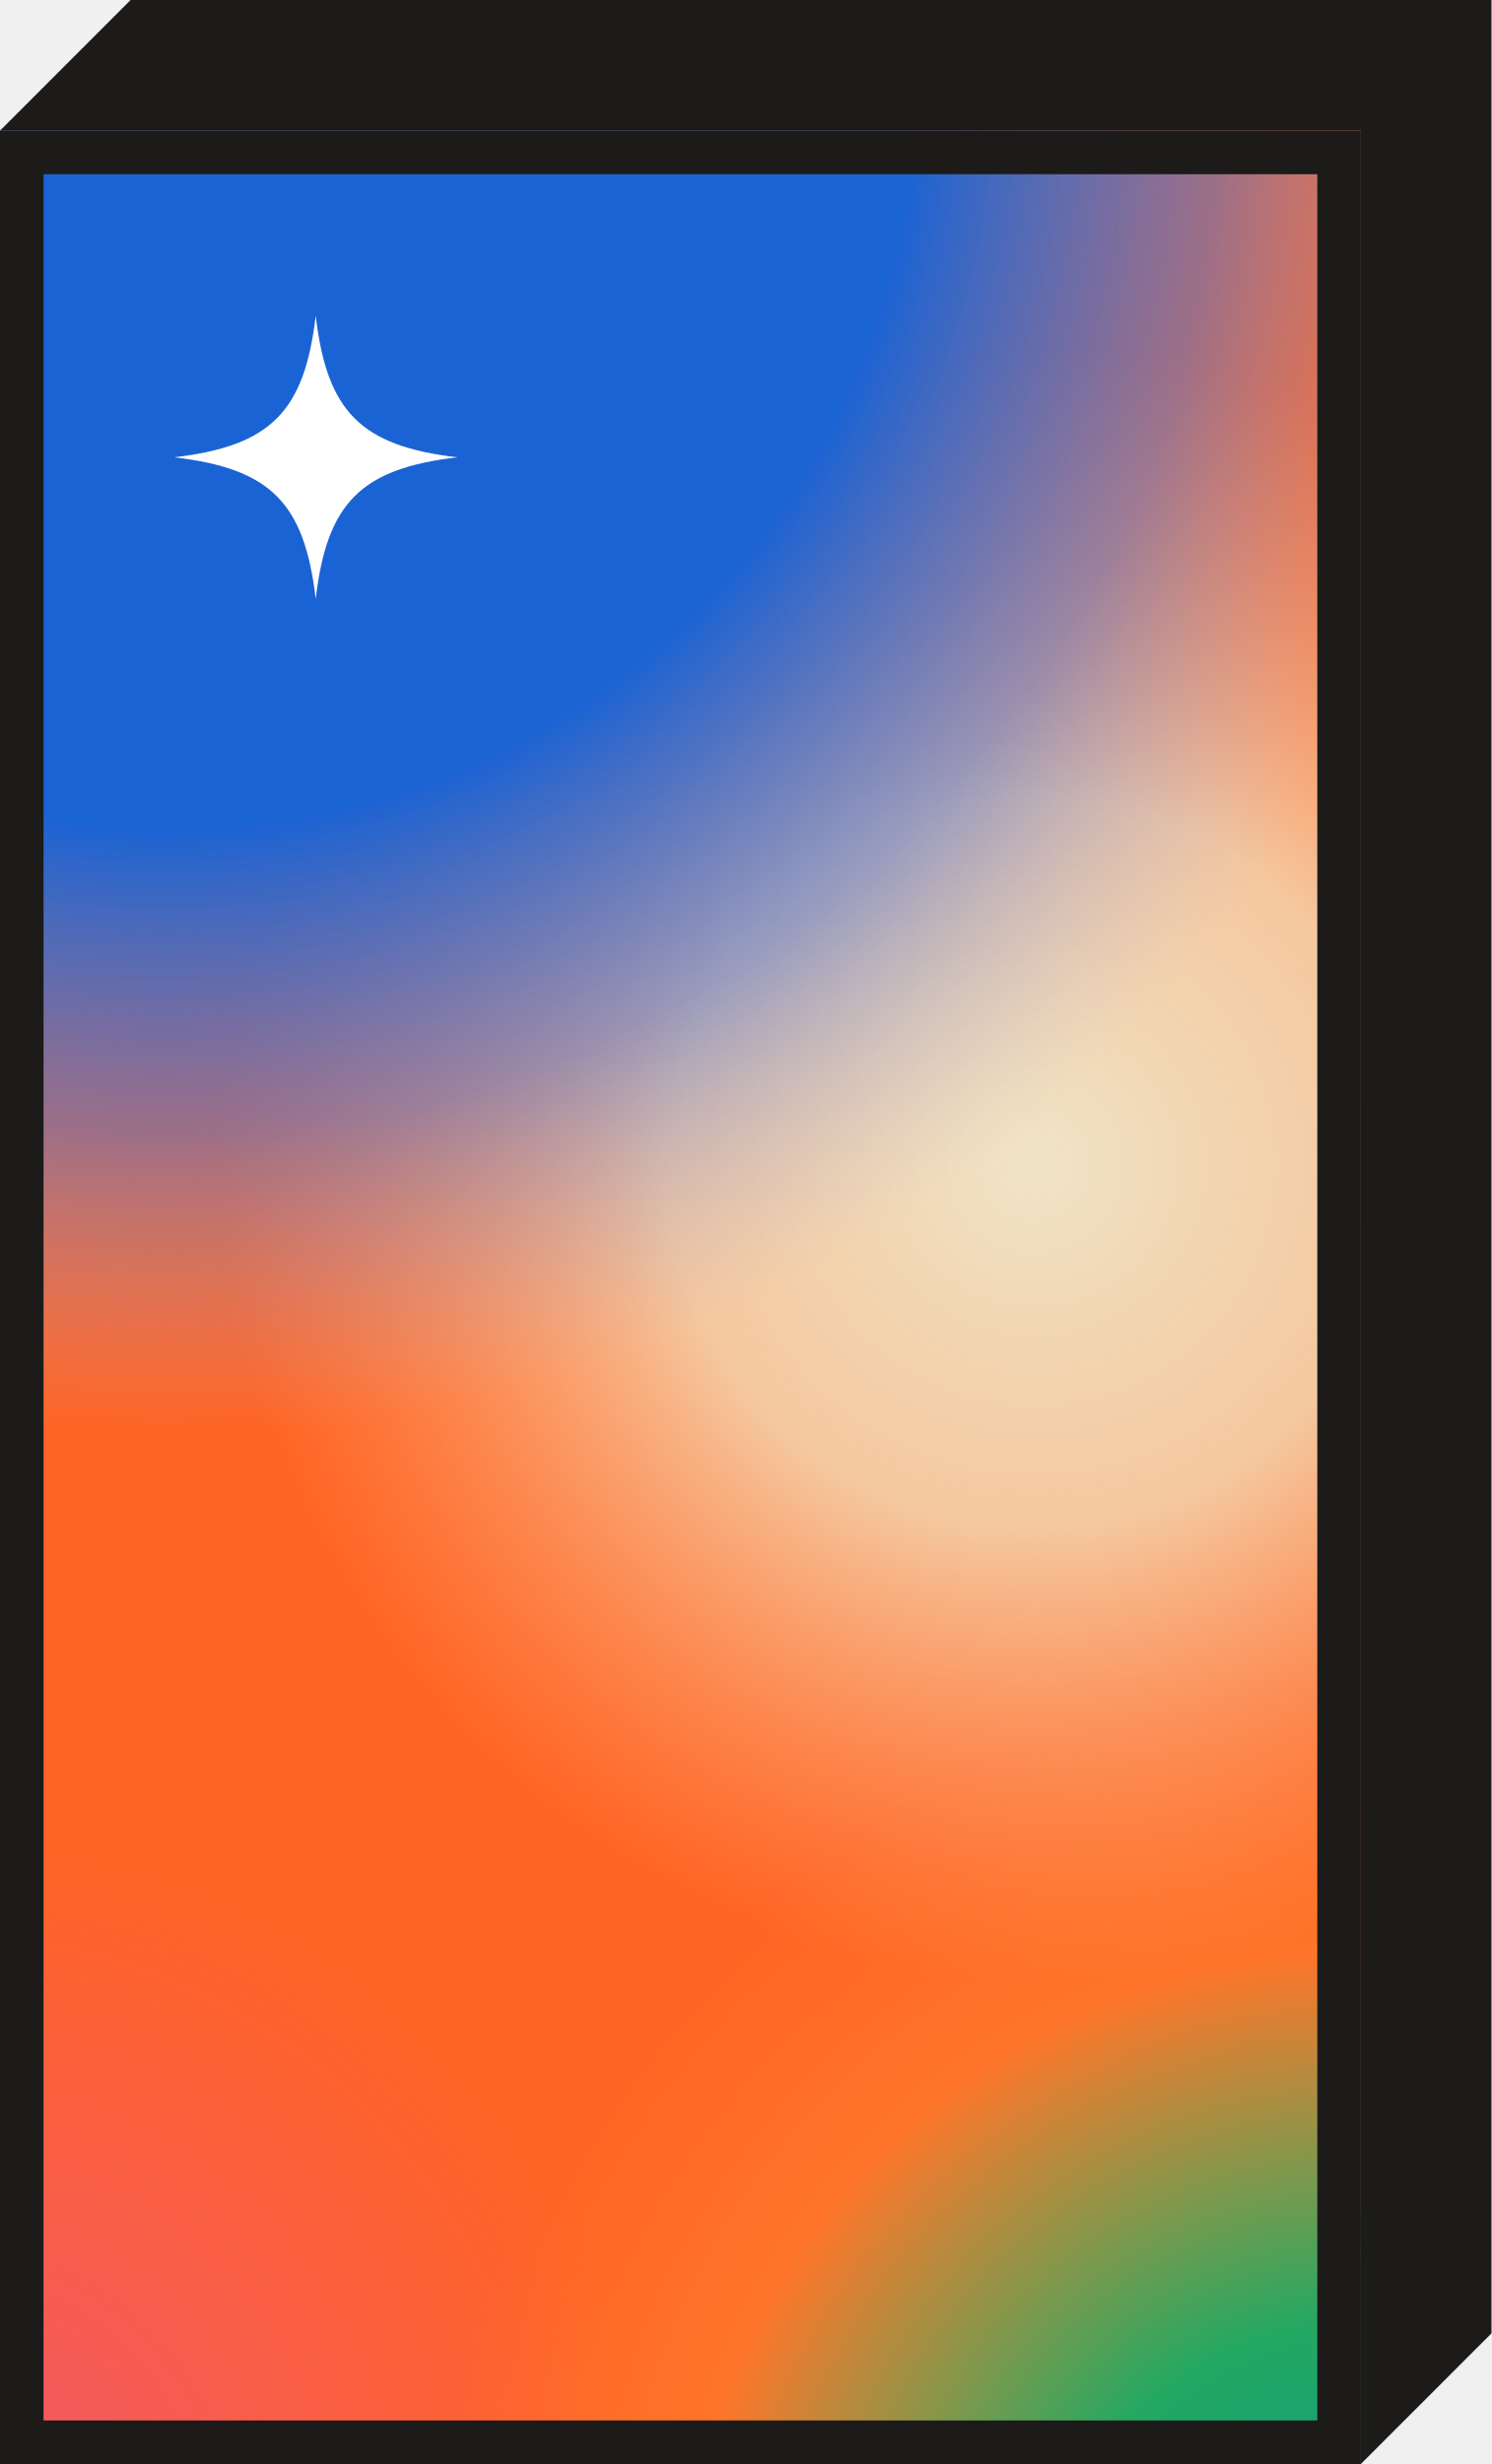
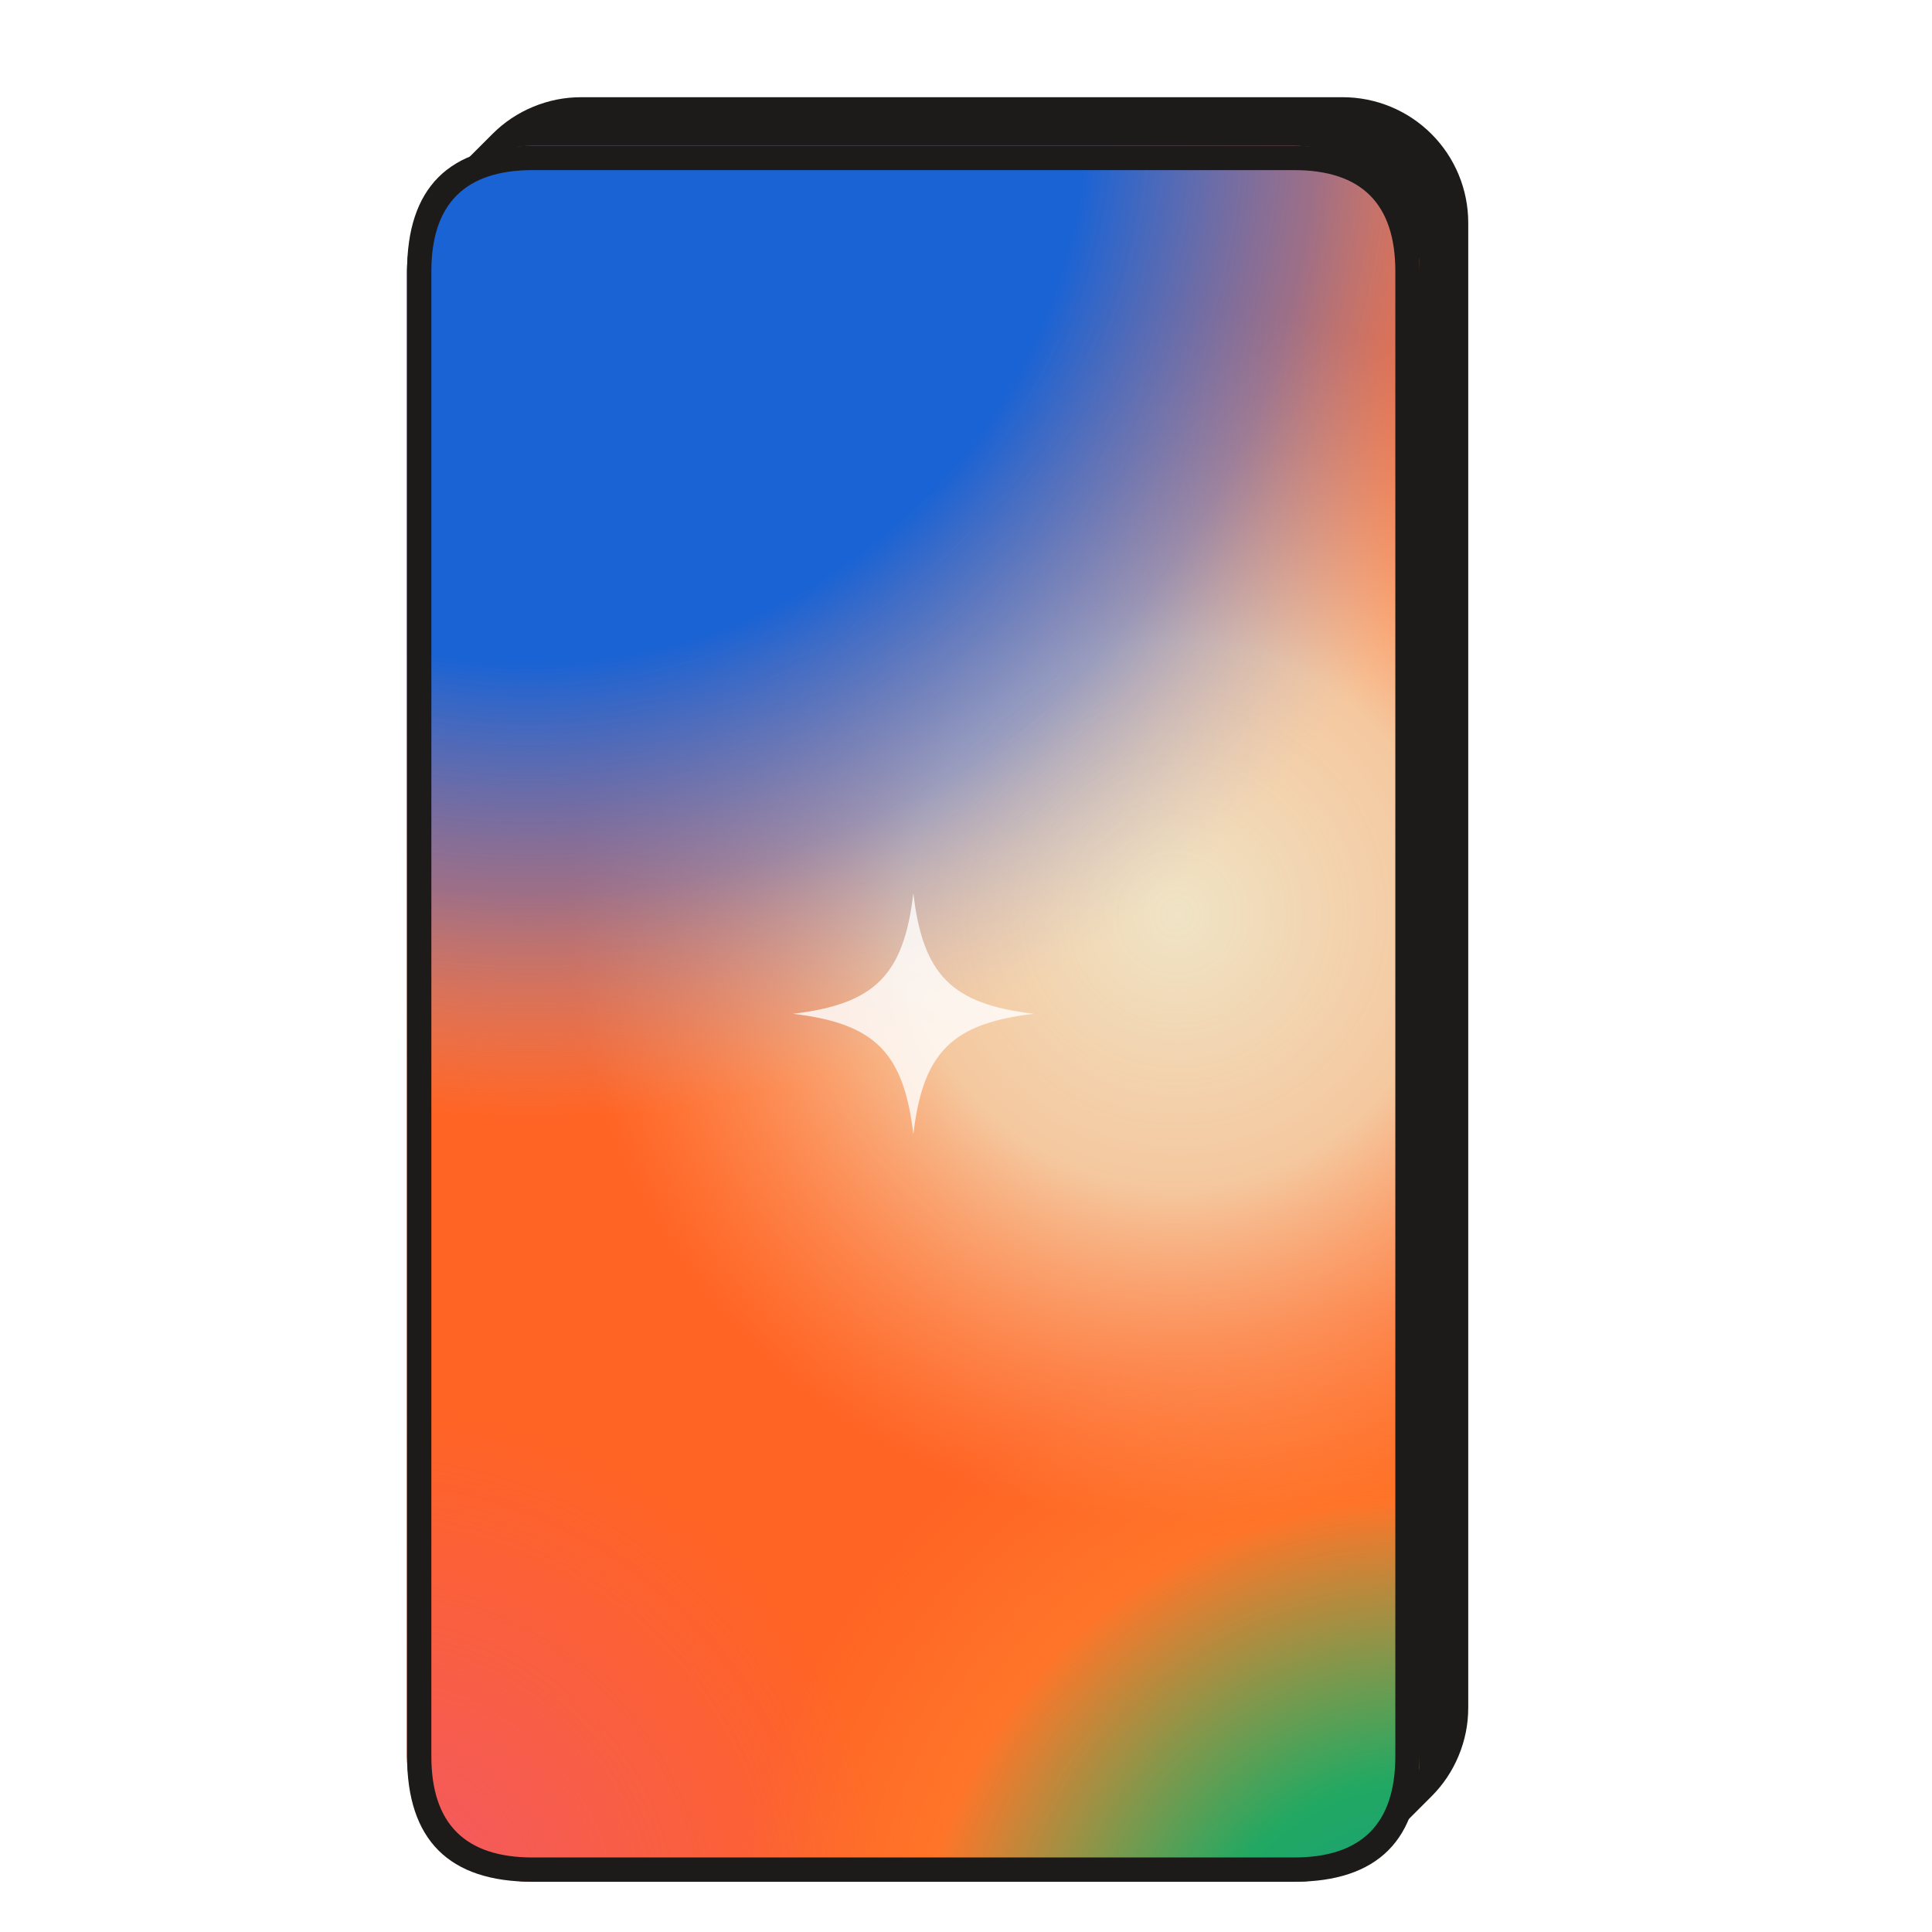
- <svg xmlns="http://www.w3.org/2000/svg" viewBox="40 46 274 452.6" width="274" height="452.6">
-   <defs>
-     <clipPath id="face">
-       <rect x="40" y="70" width="250" height="428.6" />
-     </clipPath>
-     <radialGradient id="halo" gradientUnits="userSpaceOnUse" cx="230" cy="259.8" r="150">
-       <stop offset="0" stop-color="#efe4c6" stop-opacity="1" />
-       <stop offset="0.45" stop-color="#f3d9b4" stop-opacity="0.85" />
-       <stop offset="1" stop-color="#ffae78" stop-opacity="0" />
-     </radialGradient>
-     <radialGradient id="sky" gradientUnits="userSpaceOnUse" cx="70" cy="60" r="250">
-       <stop offset="0" stop-color="#1a63d4" stop-opacity="1" />
-       <stop offset="0.55" stop-color="#1a63d4" stop-opacity="1" />
-       <stop offset="0.78" stop-color="#4f78d6" stop-opacity="0.55" />
-       <stop offset="1" stop-color="#b8b2d6" stop-opacity="0" />
-     </radialGradient>
-     <radialGradient id="rim" gradientUnits="userSpaceOnUse" cx="285" cy="523.1" r="165">
-       <stop offset="0" stop-color="#ffa03a" stop-opacity="1" />
-       <stop offset="0.6" stop-color="#ff8a30" stop-opacity="0.6" />
-       <stop offset="1" stop-color="#ff8a30" stop-opacity="0" />
-     </radialGradient>
-     <radialGradient id="pool" gradientUnits="userSpaceOnUse" cx="290" cy="529.2" r="125">
-       <stop offset="0" stop-color="#0e9b8c" stop-opacity="1" />
-       <stop offset="0.45" stop-color="#22a862" stop-opacity="1" />
-       <stop offset="1" stop-color="#22a862" stop-opacity="0" />
-     </radialGradient>
-     <radialGradient id="rose" gradientUnits="userSpaceOnUse" cx="30" cy="510.8" r="130">
-       <stop offset="0" stop-color="#ef5577" stop-opacity="0.85" />
-       <stop offset="1" stop-color="#ef5577" stop-opacity="0" />
-     </radialGradient>
-   </defs>
-   <polygon points="40,70 64,46 314,46 314,474.6 290,498.6 40,498.6" fill="#1c1b1a" />
-   <g clip-path="url(#face)">
-     <rect x="40" y="70" width="250" height="428.6" fill="#ff6424" />
-     <rect x="40" y="70" width="250" height="428.6" fill="url(#rose)" />
-     <rect x="40" y="70" width="250" height="428.6" fill="url(#rim)" />
-     <rect x="40" y="70" width="250" height="428.6" fill="url(#pool)" />
-     <rect x="40" y="70" width="250" height="428.6" fill="url(#halo)" />
-     <rect x="40" y="70" width="250" height="428.6" fill="url(#sky)" />
-   </g>
-   <rect x="44" y="74" width="242" height="420.6" fill="none" stroke="#1c1b1a" stroke-width="8" />
-   <path transform="translate(72 104) scale(0.52)" fill="#ffffff" d="M50 0 C54 34 66 46 100 50 C66 54 54 66 50 100 C46 66 34 54 0 50 C34 46 46 34 50 0Z" />
+ <svg xmlns="http://www.w3.org/2000/svg" viewBox="0 0 256 256" role="img" aria-label="Frankie Tarot">
+   <rect width="256" height="256" fill="#FFFFFF" />
+   <svg viewBox="0 0 256 256" width="256" height="256" x="0" y="0">
+     <svg viewBox="0 0 256 256" role="img" aria-label="Frankie Tarot 轻薄牌边" x="0" y="0" width="256" height="256">
+       <svg viewBox="28 34 300 477" width="256" height="256" x="0" y="0">
+         <defs>
+           <clipPath id="face">
+             <rect x="40" y="70" width="250" height="428.6" rx="31" ry="31" />
+           </clipPath>
+           <radialGradient id="halo" gradientUnits="userSpaceOnUse" cx="230" cy="259.8" r="150">
+             <stop offset="0" stop-color="#efe4c6" stop-opacity="1" />
+             <stop offset="0.45" stop-color="#f3d9b4" stop-opacity="0.85" />
+             <stop offset="1" stop-color="#ffae78" stop-opacity="0" />
+           </radialGradient>
+           <radialGradient id="sky" gradientUnits="userSpaceOnUse" cx="70" cy="60" r="250">
+             <stop offset="0" stop-color="#1a63d4" stop-opacity="1" />
+             <stop offset="0.55" stop-color="#1a63d4" stop-opacity="1" />
+             <stop offset="0.78" stop-color="#4f78d6" stop-opacity="0.55" />
+             <stop offset="1" stop-color="#b8b2d6" stop-opacity="0" />
+           </radialGradient>
+           <radialGradient id="rim" gradientUnits="userSpaceOnUse" cx="285" cy="523.1" r="165">
+             <stop offset="0" stop-color="#ffa03a" stop-opacity="1" />
+             <stop offset="0.6" stop-color="#ff8a30" stop-opacity="0.6" />
+             <stop offset="1" stop-color="#ff8a30" stop-opacity="0" />
+           </radialGradient>
+           <radialGradient id="pool" gradientUnits="userSpaceOnUse" cx="290" cy="529.2" r="125">
+             <stop offset="0" stop-color="#0e9b8c" stop-opacity="1" />
+             <stop offset="0.45" stop-color="#22a862" stop-opacity="1" />
+             <stop offset="1" stop-color="#22a862" stop-opacity="0" />
+           </radialGradient>
+           <radialGradient id="rose" gradientUnits="userSpaceOnUse" cx="30" cy="510.8" r="130">
+             <stop offset="0" stop-color="#ef5577" stop-opacity="0.85" />
+             <stop offset="1" stop-color="#ef5577" stop-opacity="0" />
+           </radialGradient>
+         </defs>
+         <path d="M49.08 79.08 61.08 67.08Q65.44 62.719 71.137 60.36Q76.834 58 83 58H271Q274.053 58 277.048 58.596Q280.042 59.191 282.863 60.36Q285.684 61.528 288.223 63.224Q290.761 64.921 292.92 67.08Q295.079 69.239 296.776 71.777Q298.472 74.316 299.64 77.137Q300.809 79.958 301.404 82.952Q302 85.947 302 89V455.6Q302 461.766 299.64 467.463Q297.281 473.16 292.92 477.52L280.92 489.52Q276.56 493.88 270.863 496.24Q265.166 498.6 259 498.6H71Q67.947 498.6 64.952 498.004Q61.958 497.409 59.137 496.24Q56.316 495.072 53.777 493.375Q51.239 491.679 49.08 489.52Q46.921 487.361 45.224 484.823Q43.528 482.284 42.36 479.463Q41.191 476.642 40.596 473.648Q40 470.653 40 467.6V101Q40 94.834 42.36 89.137Q44.719 83.44 49.08 79.08Z" fill="#1c1b1a" />
+         <g clip-path="url(#face)">
+           <rect x="40" y="70" width="250" height="428.6" fill="#ff6424" />
+           <rect x="40" y="70" width="250" height="428.6" fill="url(#rose)" />
+           <rect x="40" y="70" width="250" height="428.6" fill="url(#rim)" />
+           <rect x="40" y="70" width="250" height="428.6" fill="url(#pool)" />
+           <rect x="40" y="70" width="250" height="428.6" fill="url(#halo)" />
+           <rect x="40" y="70" width="250" height="428.6" fill="url(#sky)" />
+         </g>
+         <path d="M71 70H259Q290 70 290 101V467.6Q290 498.6 259 498.6H71Q40 498.6 40 467.6V101Q40 70 71 70ZM71 76Q46 76 46 101V467.6Q46 492.6 71 492.6H259Q284 492.6 284 467.6V101Q284 76 259 76Z" fill="#1c1b1a" />
+         <path transform="translate(135.25 254.55) scale(0.595)" fill="#FFFFFF" d="M50 0C54 34 66 46 100 50 66 54 54 66 50 100 46 66 34 54 0 50 34 46 46 34 50 0Z" fill-opacity="0.8" />
+       </svg>
+     </svg>
+   </svg>
</svg>
